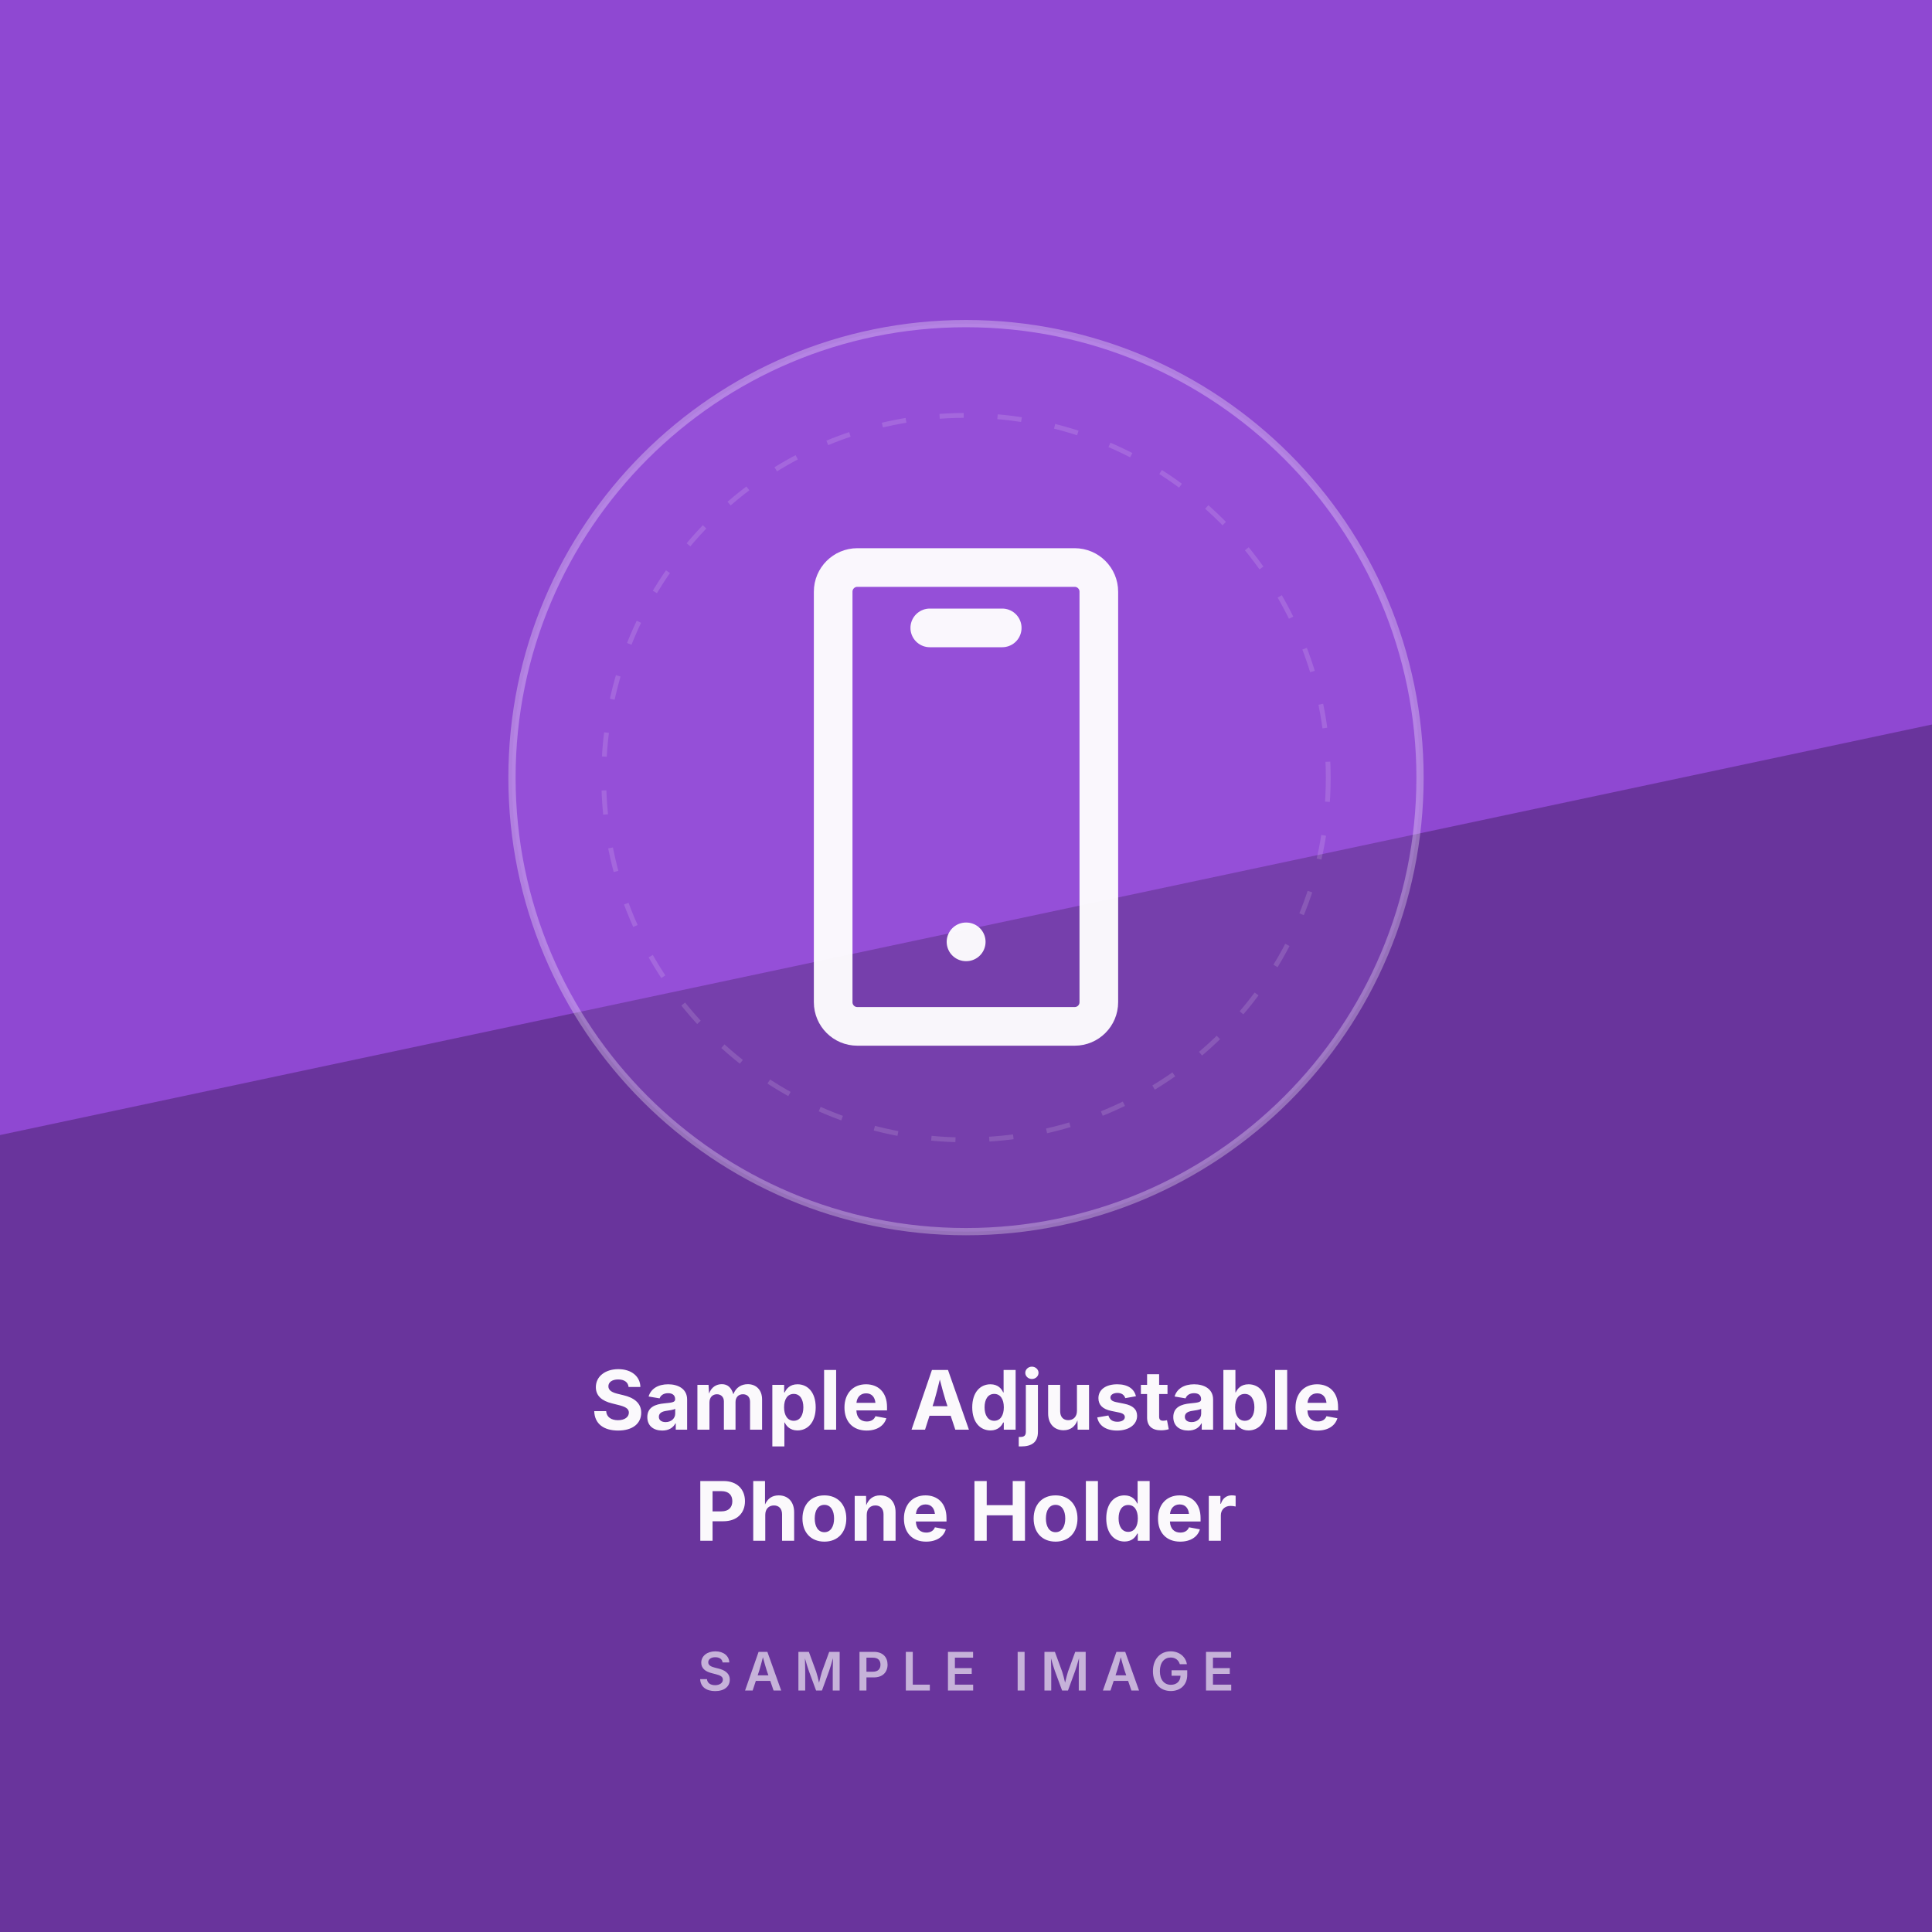
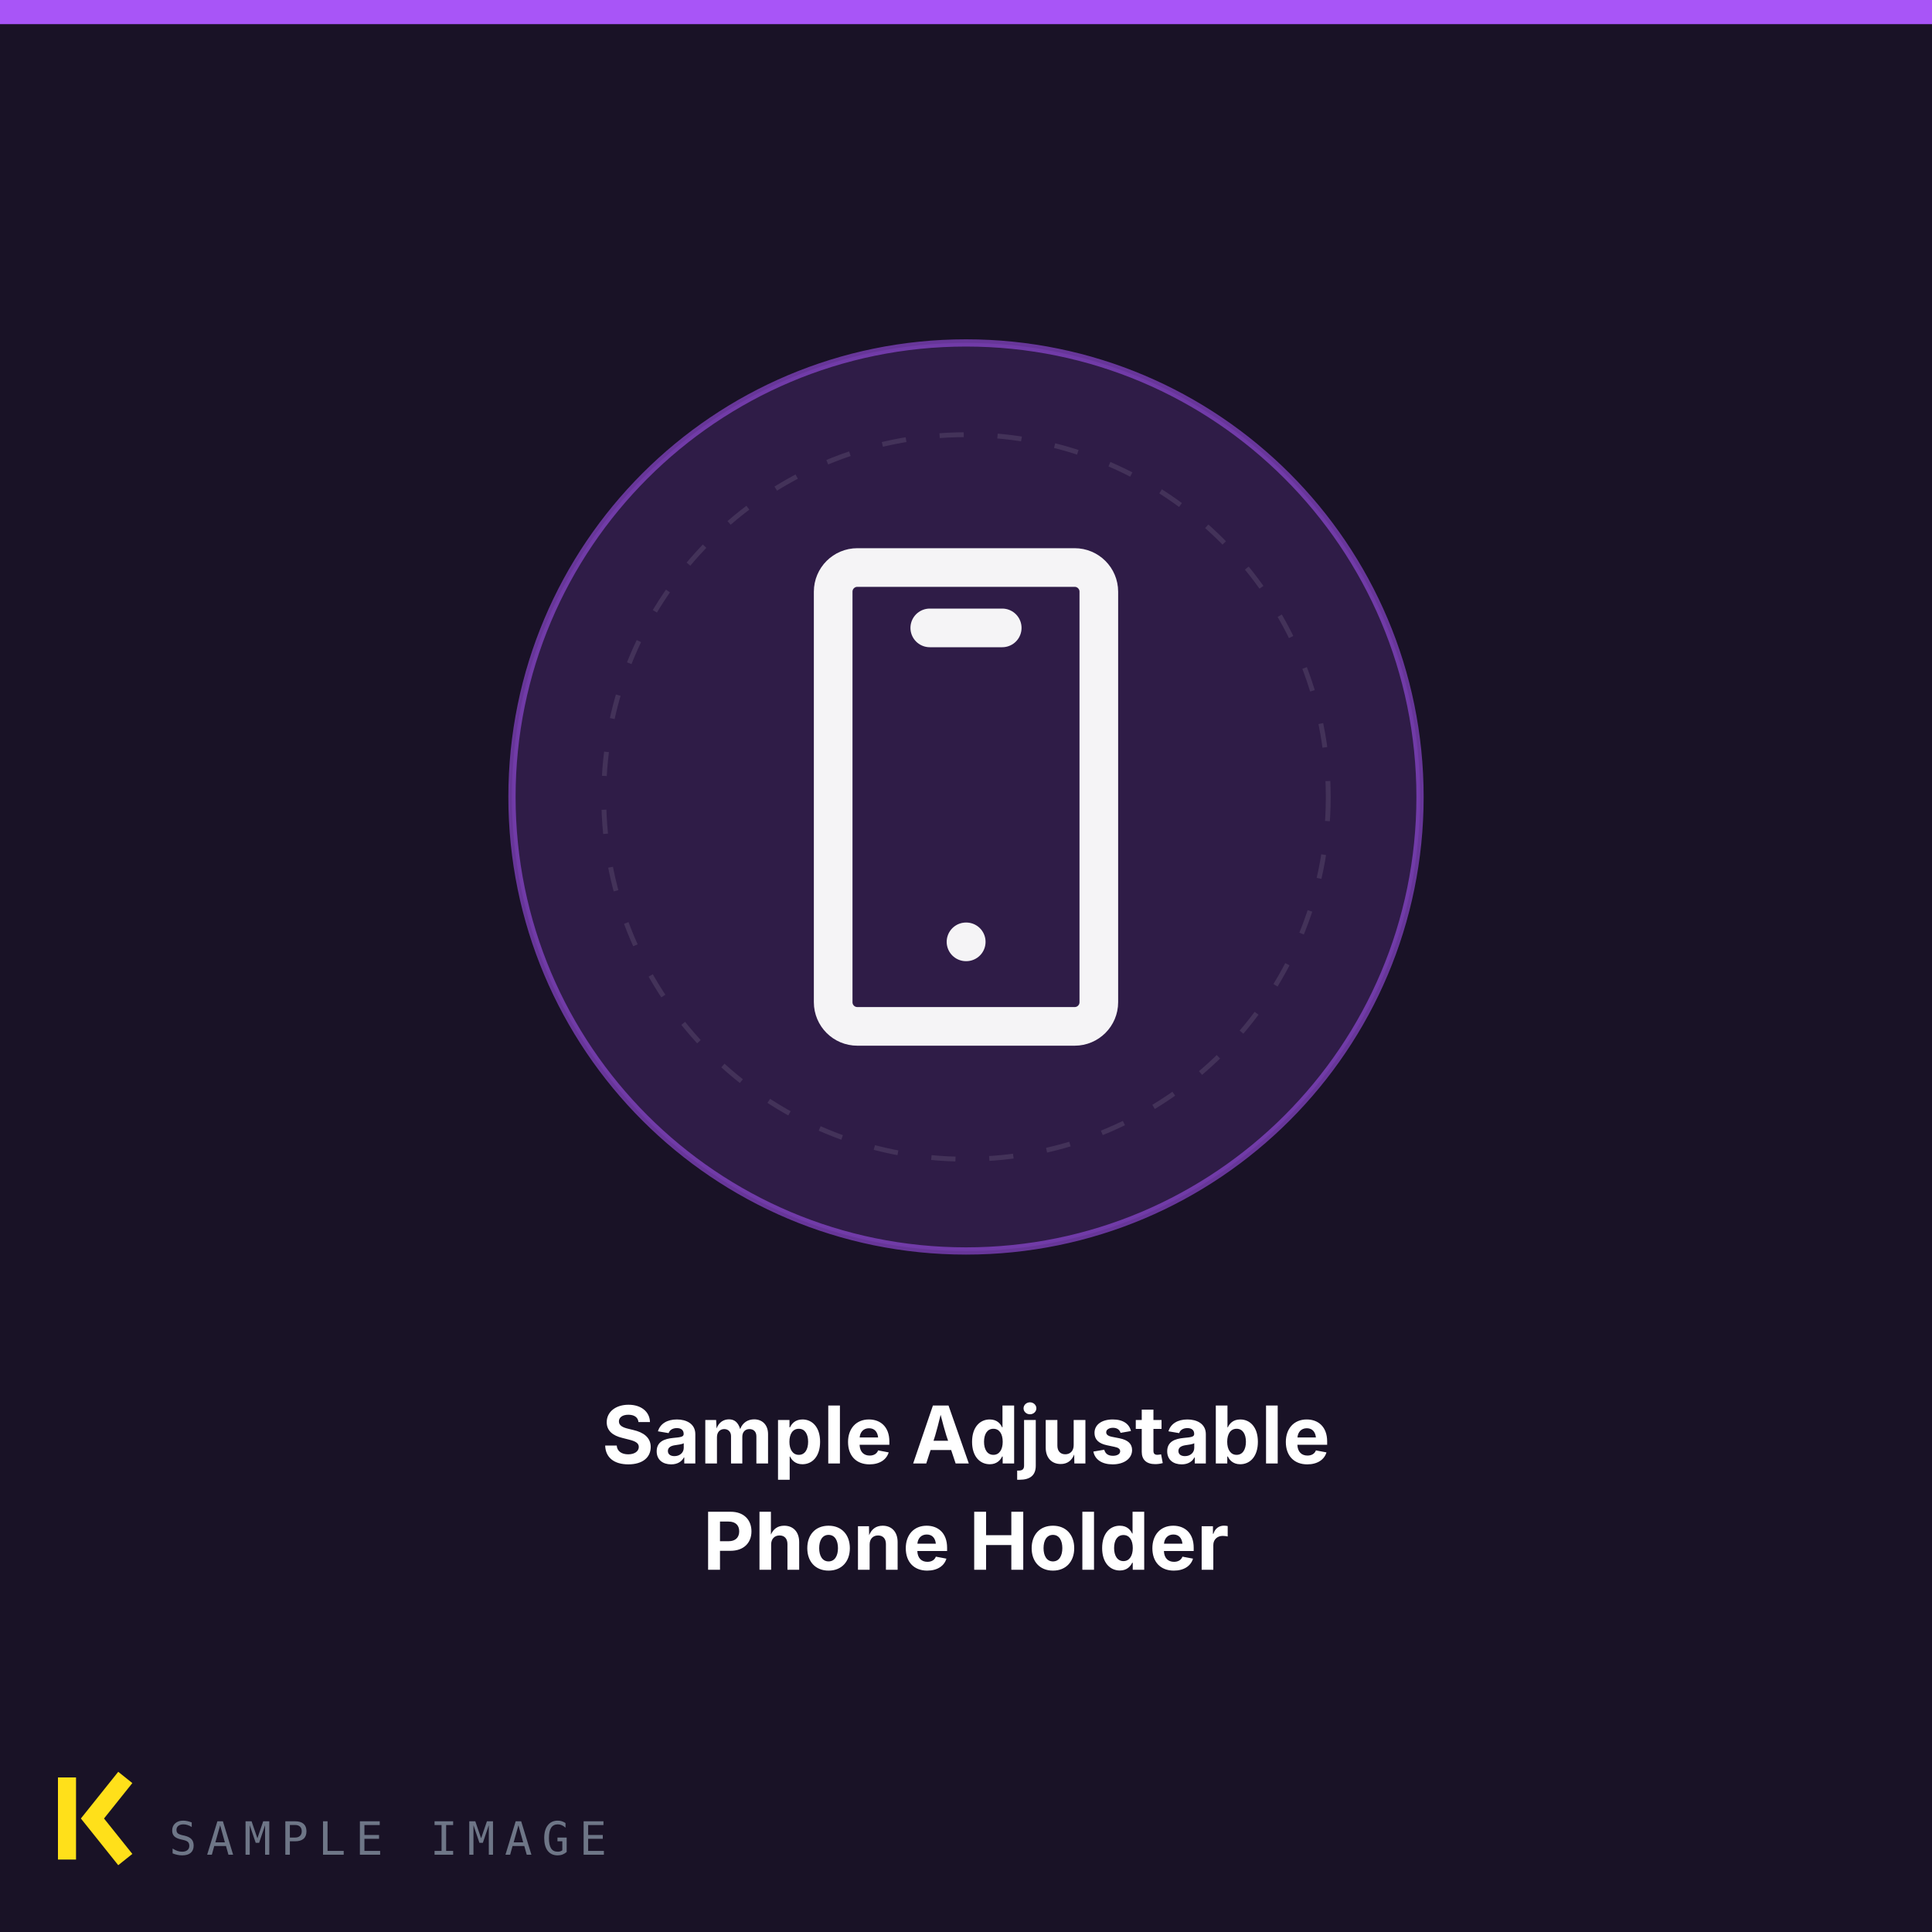
<svg xmlns="http://www.w3.org/2000/svg" viewBox="0 0 800 800" width="800" height="800" role="img" aria-label="Sample Adjustable Phone Holder — sample product image">
-   <rect width="800" height="800" fill="#8f48d2" />
-   <path d="M0 470 800 300V800H0Z" fill="#4c266f" fill-opacity=".55" />
-   <circle cx="400" cy="322" r="188" fill="#b670f8" fill-opacity=".18" />
-   <circle cx="400" cy="322" r="188" fill="none" stroke="#fff" stroke-opacity=".30" stroke-width="3" />
-   <circle cx="400" cy="322" r="150" fill="none" stroke="#fff" stroke-opacity=".14" stroke-width="2" stroke-dasharray="10 14" />
+   <rect width="800" height="800" fill="#0A0B0F" />
+   <rect width="800" height="800" fill="#A855F7" fill-opacity=".10" />
+   <rect y="0" width="800" height="10" fill="#A855F7" />
+   <circle cx="400" cy="330" r="188" fill="#A855F7" fill-opacity=".16" />
+   <circle cx="400" cy="330" r="188" fill="none" stroke="#A855F7" stroke-opacity=".55" stroke-width="3" />
+   <circle cx="400" cy="330" r="150" fill="none" stroke="#fff" stroke-opacity=".10" stroke-width="2" stroke-dasharray="10 14" />
  <g transform="translate(280 210) scale(10)" color="#ffffff" stroke-width="1.35" opacity=".95">
    <path d="M7.5 2.5h9a1 1 0 0 1 1 1v17a1 1 0 0 1-1 1h-9a1 1 0 0 1-1-1v-17a1 1 0 0 1 1-1Z" fill="none" stroke="currentColor" stroke-width="1.6" stroke-linecap="round" stroke-linejoin="round" />
    <path d="M10.5 5h3" fill="none" stroke="currentColor" stroke-width="1.6" stroke-linecap="round" stroke-linejoin="round" />
    <path d="M12 18h.01" fill="none" stroke="currentColor" stroke-width="1.6" stroke-linecap="round" stroke-linejoin="round" />
  </g>
-   <text x="400" y="700" text-anchor="middle" font-size="22" font-weight="600" fill="#fff" opacity=".62" letter-spacing="5" font-family="Space Grotesk, Inter, Segoe UI, Roboto, Helvetica, Arial, sans-serif">SAMPLE IMAGE</text>
+   <g transform="translate(24 736) scale(0.34)" fill="#FFE01A" color="#FFE01A">
+     <rect x="0" y="0" width="22" height="100" />
+     <path d="M 82 0 L 42 50 L 82 100" fill="none" stroke="currentColor" stroke-width="22" stroke-linecap="butt" stroke-linejoin="miter" />
+   </g>
+   <text x="70" y="768" font-family="ui-monospace, SFMono-Regular, Menlo, monospace" font-size="19" letter-spacing="4" fill="#6E7687">SAMPLE IMAGE</text>
  <g font-family="Space Grotesk, Inter, Segoe UI, Roboto, Helvetica, Arial, sans-serif">
-     <text x="400" y="592" text-anchor="middle" font-size="34" font-weight="700" fill="#fff" opacity=".97">Sample Adjustable</text>
-     <text x="400" y="638" text-anchor="middle" font-size="34" font-weight="700" fill="#fff" opacity=".97">Phone Holder</text>
+     <text x="400" y="606" text-anchor="middle" font-size="33" font-weight="700" fill="#fff">Sample Adjustable</text>
+     <text x="400" y="650" text-anchor="middle" font-size="33" font-weight="700" fill="#fff">Phone Holder</text>
  </g>
</svg>
